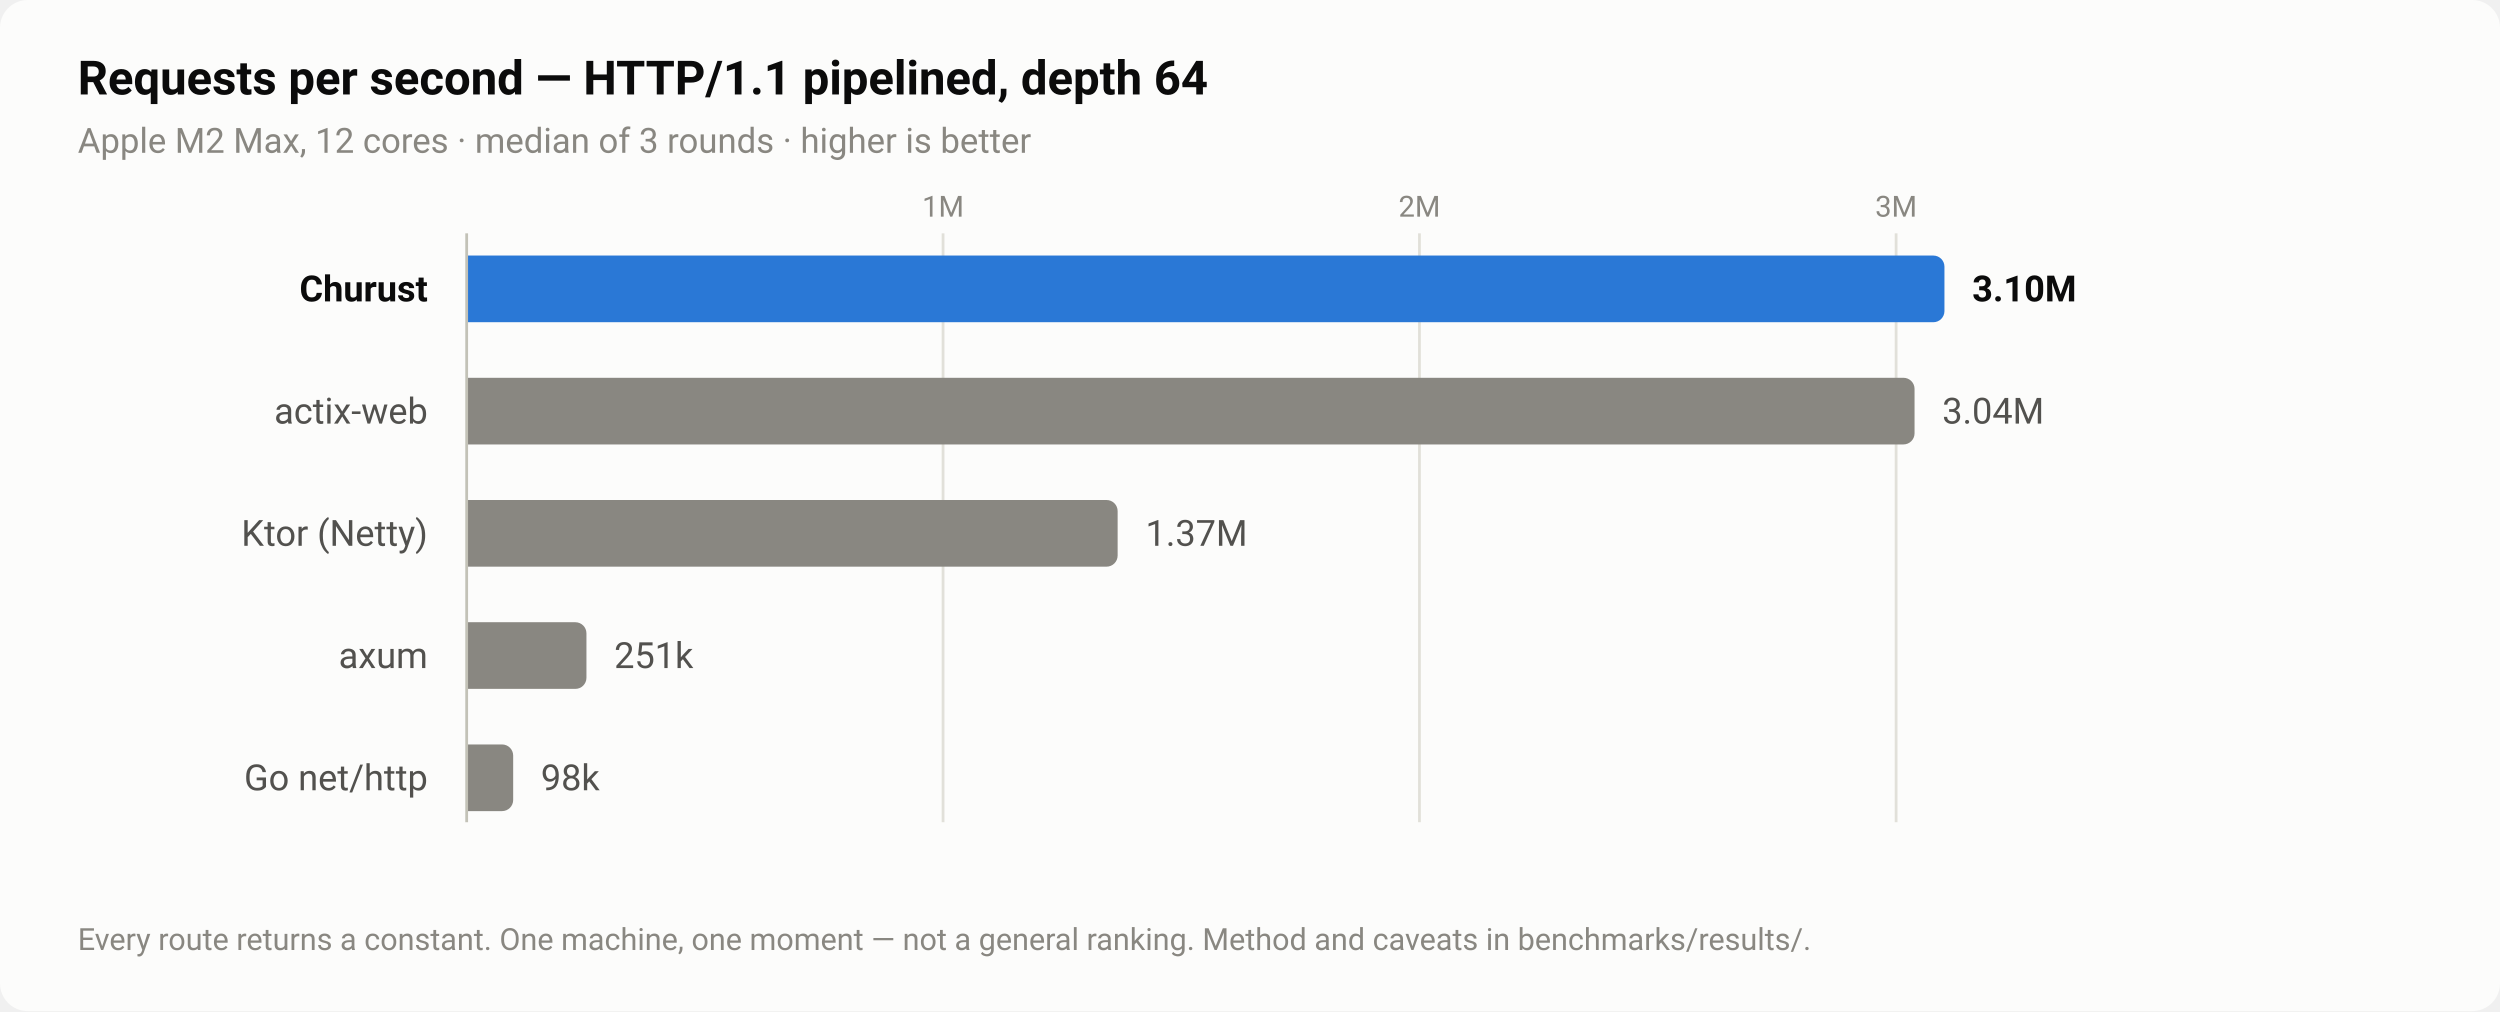
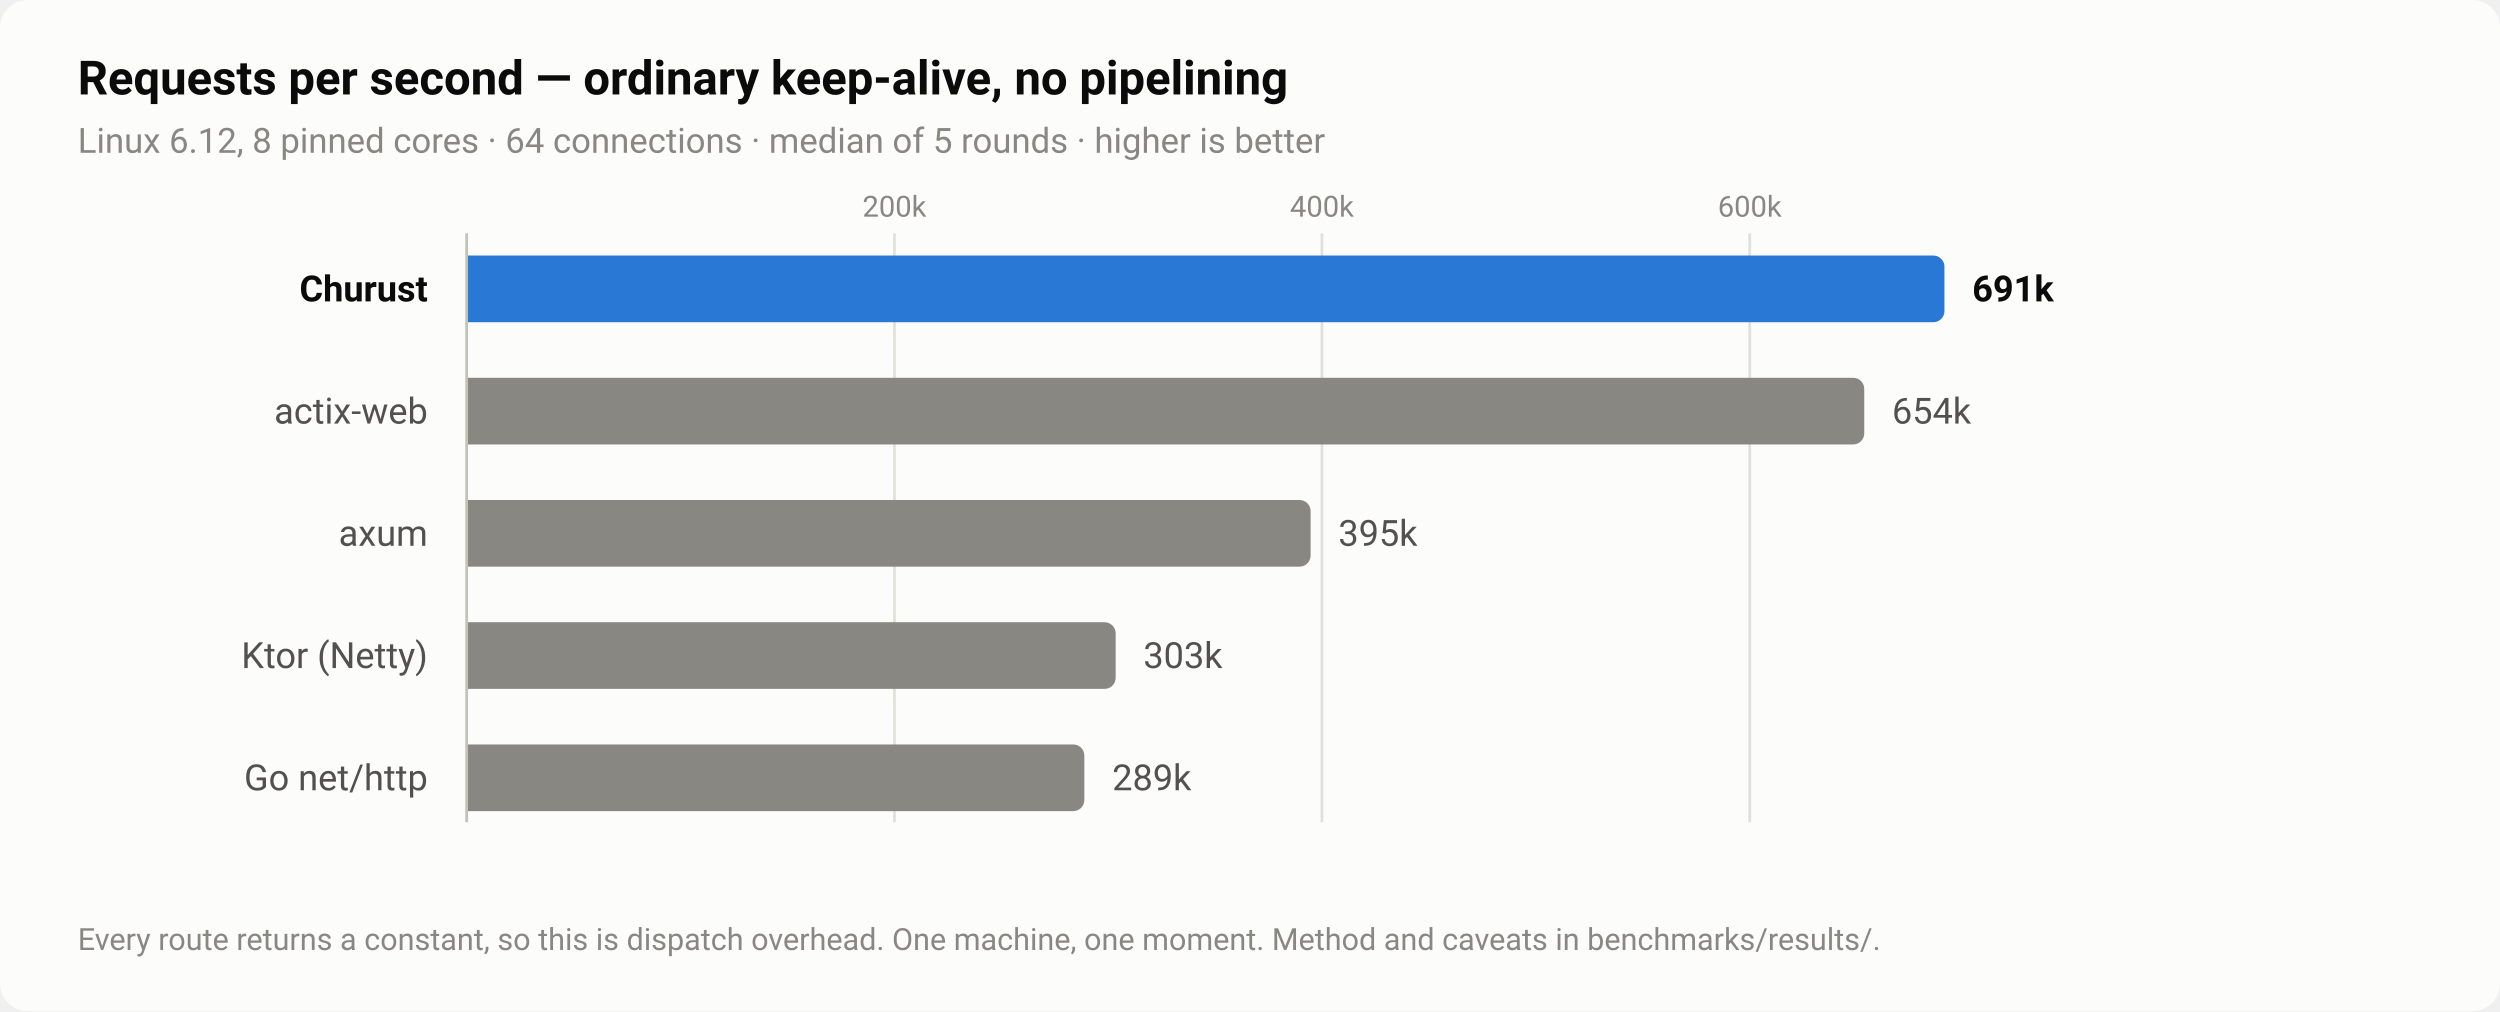
<svg xmlns="http://www.w3.org/2000/svg" viewBox="0 0 900 364" width="900" height="364" role="img" aria-labelledby="tp-t tp-d">
  <style>
text{font-family:system-ui,-apple-system,"Segoe UI",Roboto,sans-serif;}
.s{fill:#fcfcfb}.ink{fill:#0b0b0b}.ink2{fill:#52514e}.mut{fill:#898781}.acc{fill:#2a78d6}.peer{fill:#898781}.s2{fill:#eb6834}.grid{stroke:#e1e0d9}.axis{stroke:#c3c2b7}.acc-s{stroke:#2a78d6}.s2-s{stroke:#eb6834}.ring{stroke:#fcfcfb}
@media (prefers-color-scheme:dark){.s{fill:#1a1a19}.ink{fill:#ffffff}.ink2{fill:#c3c2b7}.mut{fill:#898781}.acc{fill:#3987e5}.peer{fill:#898781}.s2{fill:#d95926}.grid{stroke:#2c2c2a}.axis{stroke:#383835}.acc-s{stroke:#3987e5}.s2-s{stroke:#d95926}.ring{stroke:#1a1a19}}
</style>
  <rect class="s" width="900" height="364" rx="10" />
-   <text class="ink" x="28" y="34" font-size="17" font-weight="600">Requests per second — HTTP/1.1 pipelined, depth 64</text>
-   <text class="mut" x="28" y="55" font-size="12.5">Apple M2 Max, 12 cores · median of 3 rounds · higher is better</text>
-   <line class="grid" x1="339.5" y1="84" x2="339.5" y2="296" stroke-width="1" />
-   <text class="mut" x="339.5" y="78" font-size="10.5" text-anchor="middle">1M</text>
-   <line class="grid" x1="511.0" y1="84" x2="511.0" y2="296" stroke-width="1" />
-   <text class="mut" x="511.0" y="78" font-size="10.5" text-anchor="middle">2M</text>
-   <line class="grid" x1="682.6" y1="84" x2="682.6" y2="296" stroke-width="1" />
-   <text class="mut" x="682.6" y="78" font-size="10.5" text-anchor="middle">3M</text>
+   <text class="ink" x="28" y="34" font-size="17" font-weight="600">Requests per second — ordinary keep-alive, no pipelining</text>
+   <text class="mut" x="28" y="55" font-size="12.5">Linux 6.12, 8 pinned cores · 64 connections · median of 5 rounds · higher is better</text>
+   <line class="grid" x1="322.0" y1="84" x2="322.0" y2="296" stroke-width="1" />
+   <text class="mut" x="322.0" y="78" font-size="10.5" text-anchor="middle">200k</text>
+   <line class="grid" x1="475.9" y1="84" x2="475.9" y2="296" stroke-width="1" />
+   <text class="mut" x="475.9" y="78" font-size="10.5" text-anchor="middle">400k</text>
+   <line class="grid" x1="629.9" y1="84" x2="629.9" y2="296" stroke-width="1" />
+   <text class="mut" x="629.9" y="78" font-size="10.5" text-anchor="middle">600k</text>
  <text class="ink" x="154" y="108.5" font-size="13" font-weight="600" text-anchor="end">Churust</text>
  <path class="acc" d="M168,92 H696.0 A4,4 0 0 1 700.0,96 V112 A4,4 0 0 1 696.0,116 H168 Z" />
-   <text class="ink" x="710.0" y="108.5" font-size="13" font-weight="600">3.10M</text>
+   <text class="ink" x="710.0" y="108.5" font-size="13" font-weight="600">691k</text>
  <text class="ink2" x="154" y="152.5" font-size="13" font-weight="400" text-anchor="end">actix-web</text>
-   <path class="peer" d="M168,136 H685.239 A4,4 0 0 1 689.239,140 V156 A4,4 0 0 1 685.239,160 H168 Z" />
-   <text class="ink2" x="699.2" y="152.5" font-size="13" font-weight="400">3.04M</text>
-   <text class="ink2" x="154" y="196.5" font-size="13" font-weight="400" text-anchor="end">Ktor (Netty)</text>
-   <path class="peer" d="M168,180 H398.35 A4,4 0 0 1 402.35,184 V200 A4,4 0 0 1 398.35,204 H168 Z" />
-   <text class="ink2" x="412.4" y="196.5" font-size="13" font-weight="400">1.37M</text>
-   <text class="ink2" x="154" y="240.5" font-size="13" font-weight="400" text-anchor="end">axum</text>
-   <path class="peer" d="M168,224 H207.121 A4,4 0 0 1 211.121,228 V244 A4,4 0 0 1 207.121,248 H168 Z" />
-   <text class="ink2" x="221.1" y="240.5" font-size="13" font-weight="400">251k</text>
+   <path class="peer" d="M168,136 H667.128 A4,4 0 0 1 671.128,140 V156 A4,4 0 0 1 667.128,160 H168 Z" />
+   <text class="ink2" x="681.1" y="152.5" font-size="13" font-weight="400">654k</text>
+   <text class="ink2" x="154" y="196.5" font-size="13" font-weight="400" text-anchor="end">axum</text>
+   <path class="peer" d="M168,180 H467.822 A4,4 0 0 1 471.822,184 V200 A4,4 0 0 1 467.822,204 H168 Z" />
+   <text class="ink2" x="481.8" y="196.5" font-size="13" font-weight="400">395k</text>
+   <text class="ink2" x="154" y="240.5" font-size="13" font-weight="400" text-anchor="end">Ktor (Netty)</text>
+   <path class="peer" d="M168,224 H397.641 A4,4 0 0 1 401.641,228 V244 A4,4 0 0 1 397.641,248 H168 Z" />
+   <text class="ink2" x="411.6" y="240.5" font-size="13" font-weight="400">303k</text>
  <text class="ink2" x="154" y="284.5" font-size="13" font-weight="400" text-anchor="end">Go net/http</text>
-   <path class="peer" d="M168,268 H180.743 A4,4 0 0 1 184.743,272 V288 A4,4 0 0 1 180.743,292 H168 Z" />
-   <text class="ink2" x="194.7" y="284.5" font-size="13" font-weight="400">98k</text>
+   <path class="peer" d="M168,268 H386.367 A4,4 0 0 1 390.367,272 V288 A4,4 0 0 1 386.367,292 H168 Z" />
+   <text class="ink2" x="400.4" y="284.5" font-size="13" font-weight="400">289k</text>
  <line class="axis" x1="168" y1="84" x2="168" y2="296" stroke-width="1" />
-   <text class="mut" x="28" y="342" font-size="11">Every route returns a constant. One machine, one moment — not a general ranking. Method and caveats in benchmarks/results/.</text>
+   <text class="mut" x="28" y="342" font-size="11">Every route returns a constant, so this is dispatch overhead. One machine, one moment. Method and caveats in benchmarks/results/.</text>
</svg>
